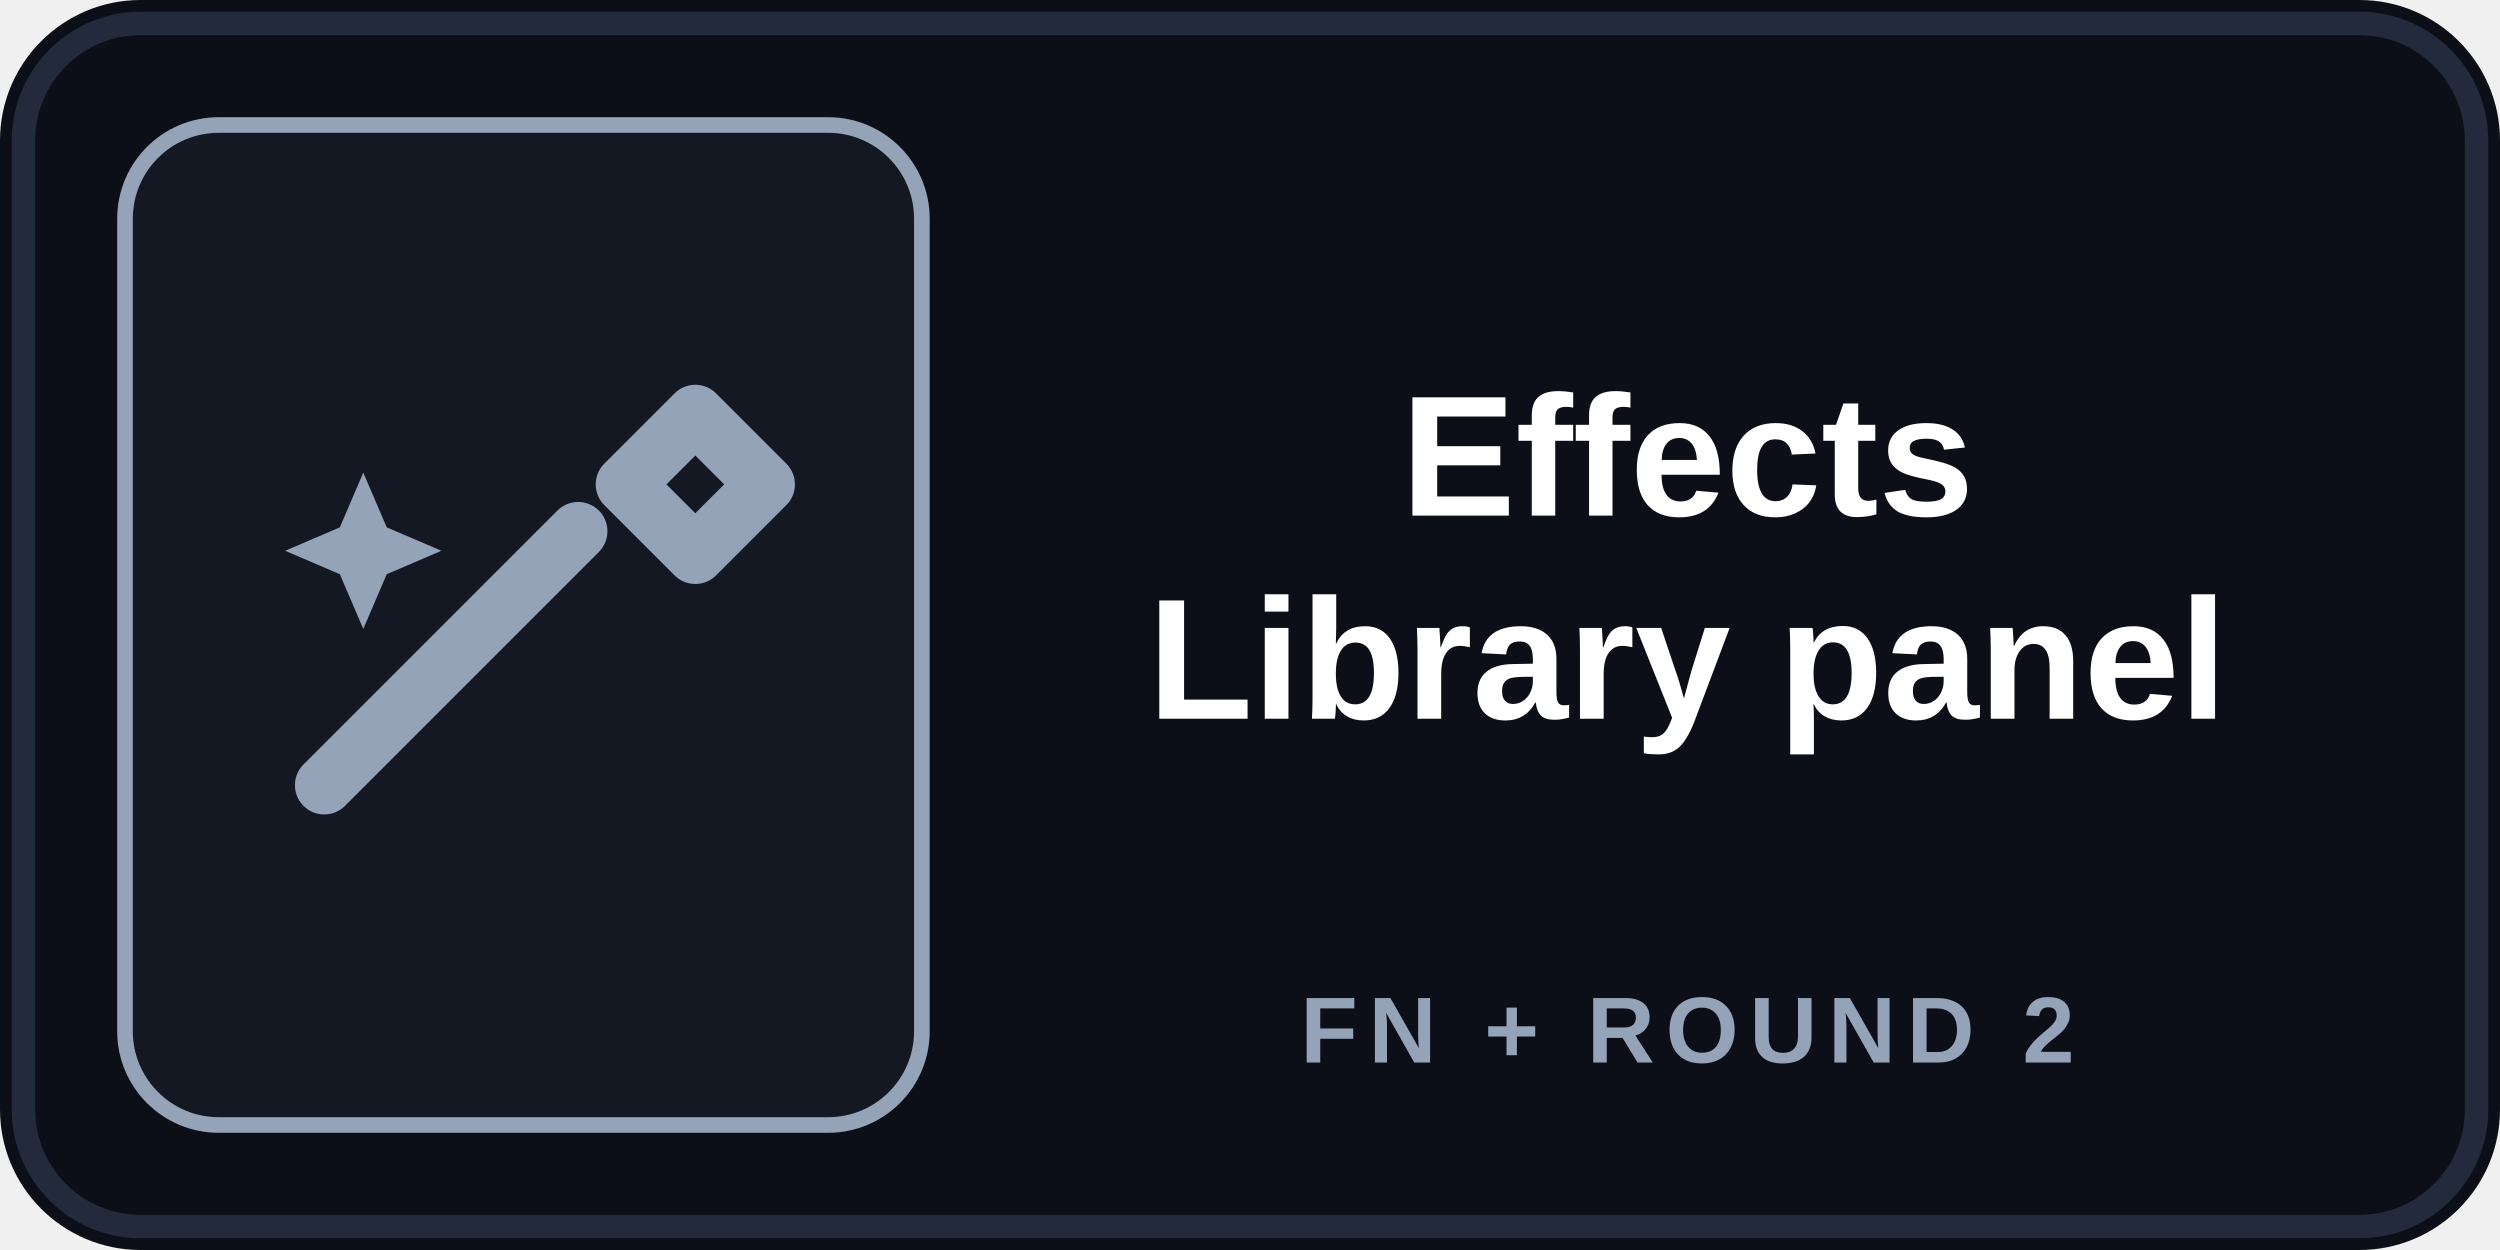
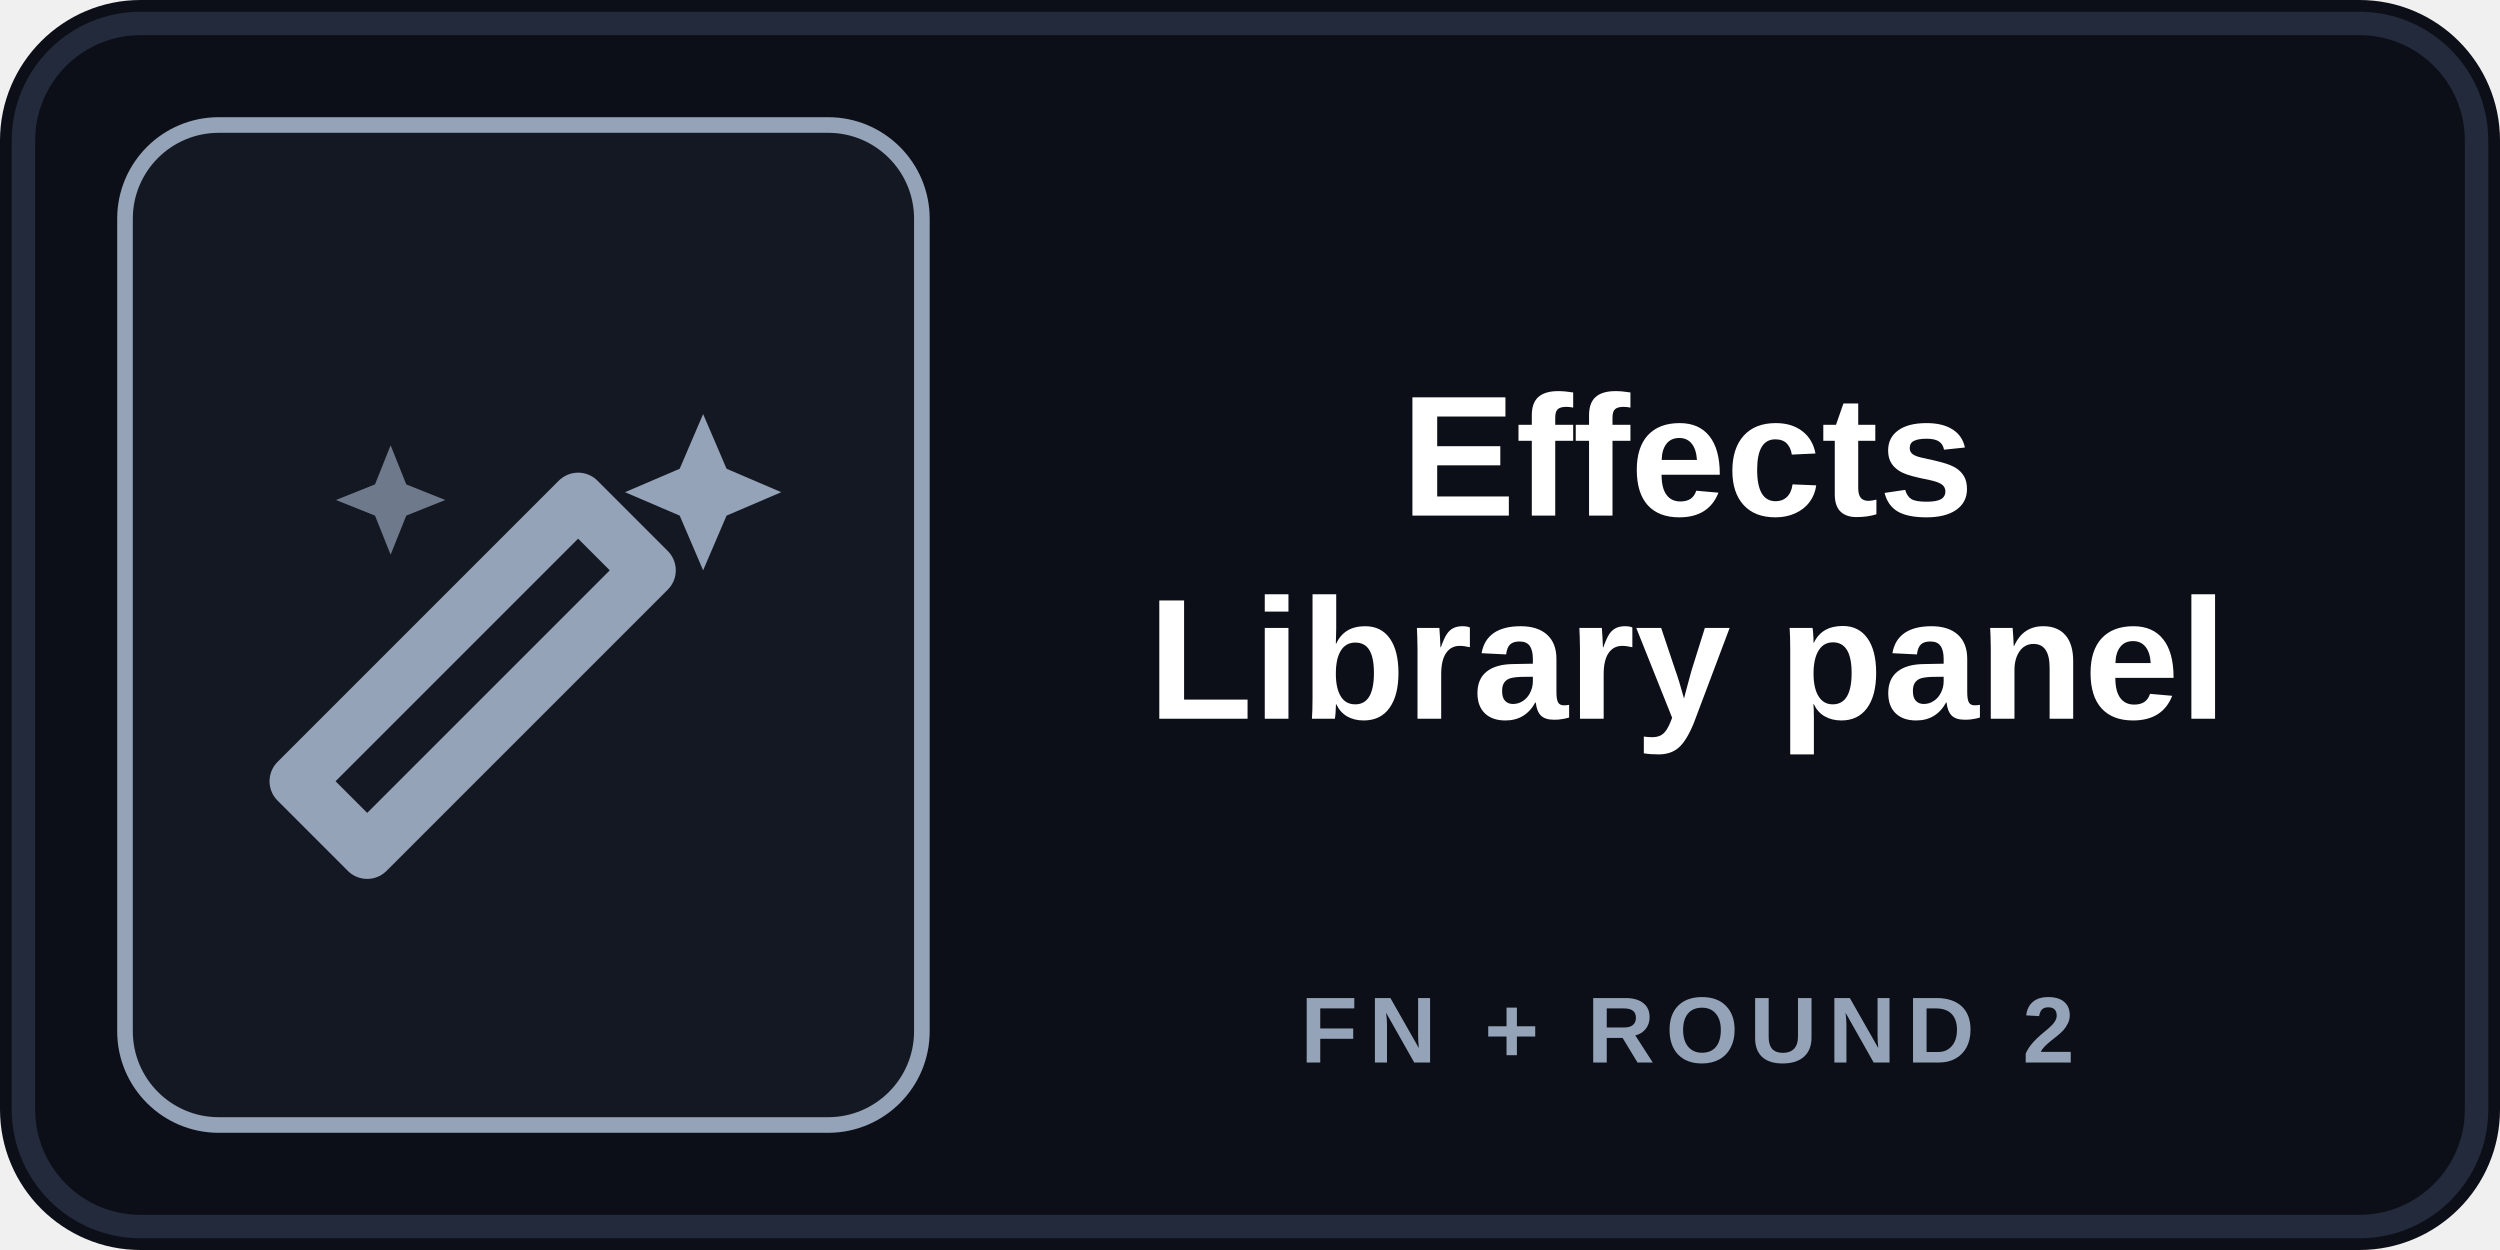
<svg xmlns="http://www.w3.org/2000/svg" width="320" height="160" viewBox="0 0 320 160">
  <rect width="320" height="160" rx="18" fill="#0C0F17" />
  <rect x="3" y="3" width="314" height="154" rx="15" fill="none" stroke="#222A3B" stroke-width="3" />
  <rect x="16" y="16" width="102" height="128" rx="12" fill="#141822" stroke="#94A3B8" stroke-width="2" />
  <g transform="translate(14, 28) scale(0.50)">
-     <path d="M55 145l65-65m12-12 18-18 18 18-18 18z" stroke="#94A3B8" stroke-width="15" stroke-linecap="round" stroke-linejoin="round" fill="none" />
-     <path d="M65 65l6 14 14 6-14 6-6 14-6-14-14-6 14-6z" fill="#94A3B8" />
+     <path d="M48 144l72-72 18 18-72 72z" stroke="#94A3B8" stroke-width="14" stroke-linecap="round" stroke-linejoin="round" fill="none" />
+     <path d="M152 50l6 14 14 6-14 6-6 14-6-14-14-6 14-6z" fill="#94A3B8" />
+     <path d="M72 58l4 10 10 4-10 4-4 10-4-10-10-4 10-4z" fill="#94A3B8" opacity=".7" />
  </g>
  <text x="216" y="66" text-anchor="middle" fill="#FFFFFF" font-family="-apple-system, BlinkMacSystemFont, Arial, sans-serif" font-size="22" font-weight="900">Effects</text>
  <text x="216" y="92" text-anchor="middle" fill="#FFFFFF" font-family="-apple-system, BlinkMacSystemFont, Arial, sans-serif" font-size="22" font-weight="900">Library panel</text>
  <text x="216" y="136" text-anchor="middle" fill="#94A3B8" font-family="-apple-system, BlinkMacSystemFont, Arial, sans-serif" font-size="12" font-weight="900" letter-spacing="1.4">FN + ROUND 2</text>
</svg>
